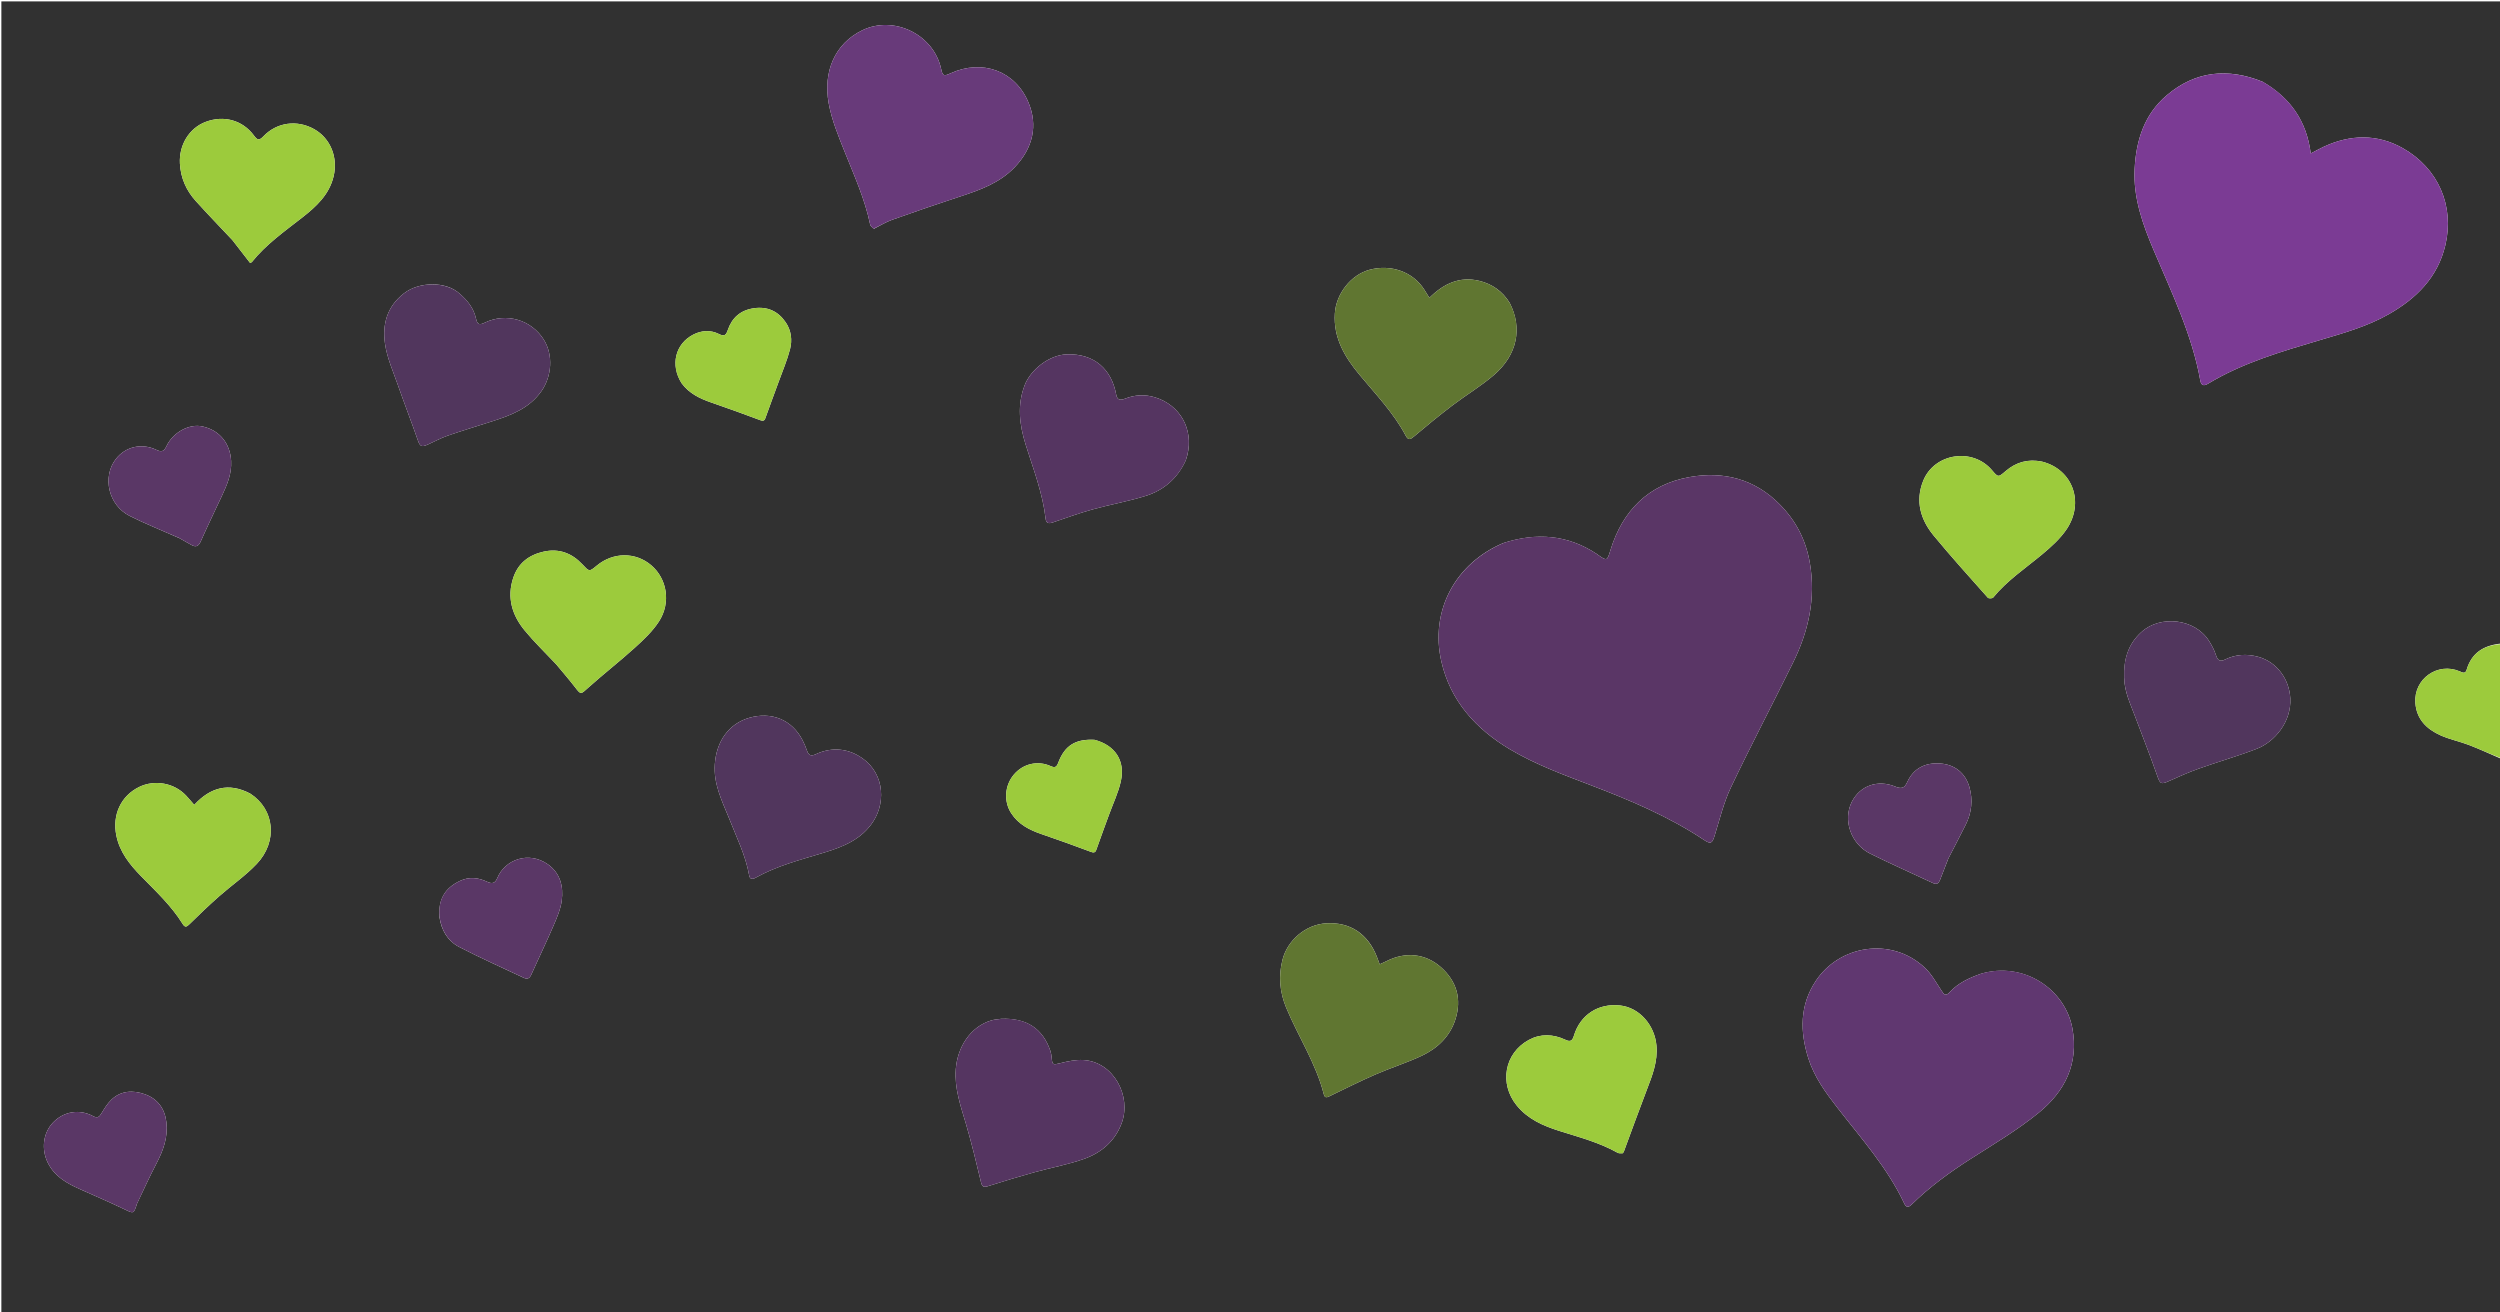
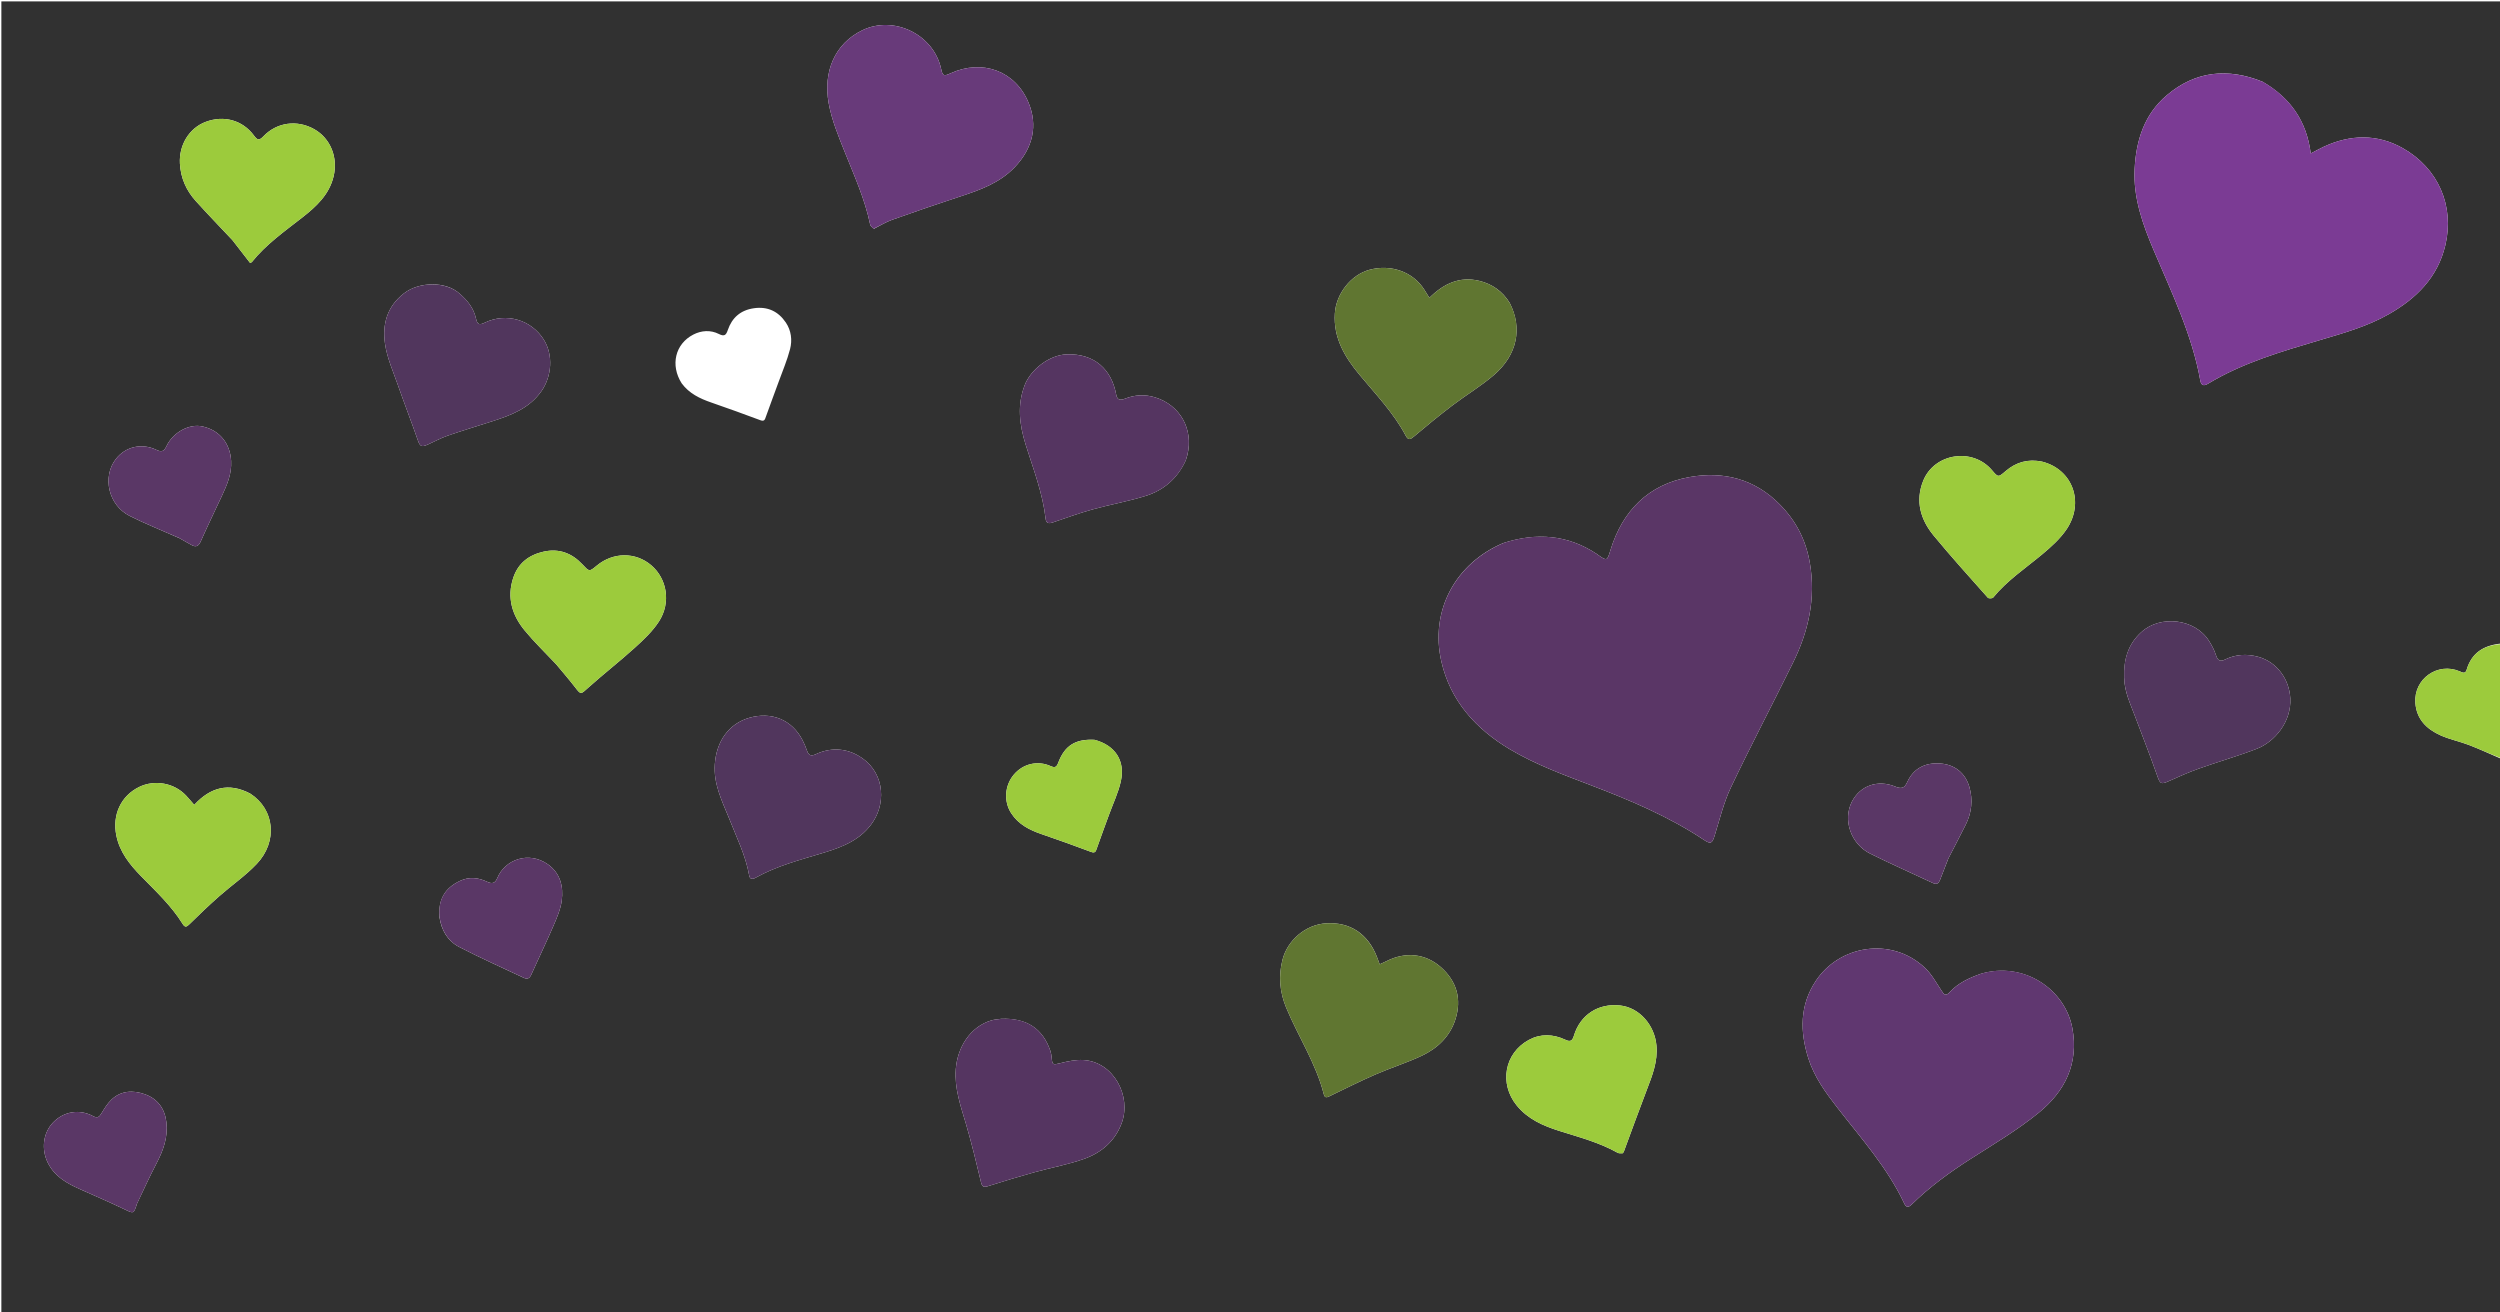
<svg xmlns="http://www.w3.org/2000/svg" version="1.1" id="Layer_1" x="0px" y="0px" width="100%" viewBox="0 0 1980 1039" enable-background="new 0 0 1980 1039" xml:space="preserve">
  <path fill="#313131" opacity="1" stroke="none" d=" M1981,601   C1981,747.323 1981,893.647 1981,1039.978   C1321.054,1039.985 661.109,1039.985 1.082,1039.985   C1.082,693.744 1.082,347.489 1.082,1.117   C660.878,1.117 1320.755,1.117 1981,1.117   C1981,170.366 1981,339.732 1980.612,509.717   C1966.917,511.142 1957.535,517.151 1953.597,530.398   C1952.534,533.974 1950.351,532.678 1948.108,531.715   C1930.597,524.194 1911.609,537.707 1912.959,556.666   C1913.889,569.712 1921.948,577.484 1932.936,582.408   C1940.172,585.65 1948.139,587.22 1955.567,590.089   C1964.166,593.411 1972.532,597.337 1981,601  M1190.622,430.087   C1152.617,446.146 1132.329,483.776 1141.551,523.914   C1148.74,555.202 1168.875,577.387 1195.967,593.512   C1216.377,605.661 1238.674,613.745 1260.734,622.194   C1291.573,634.005 1321.884,646.78 1349.508,665.188   C1354.931,668.802 1356.088,667.976 1358.016,661.779   C1362.017,648.92 1365.191,635.598 1370.936,623.528   C1386.733,590.331 1403.875,557.776 1420.111,524.784   C1432.339,499.938 1438.227,474.052 1433.435,446.011   C1430.3,427.669 1422.417,412.481 1409.522,399.422   C1389.523,379.168 1364.683,373.007 1337.887,377.88   C1305.567,383.757 1285.05,404.422 1275.465,435.738   C1272.868,444.226 1272.77,444.503 1265.652,439.506   C1265.244,439.219 1264.868,438.883 1264.451,438.609   C1241.54,423.564 1217.06,421.548 1190.622,430.087  M1791.883,64.7   C1764.551,53.69 1738.929,56.083 1716.095,75.439   C1698.278,90.543 1691.807,111.127 1690.622,133.648   C1689.404,156.771 1697.106,177.984 1705.941,198.743   C1720.214,232.275 1736.12,265.192 1742.641,301.48   C1743.382,305.602 1745.651,305.767 1748.737,303.903   C1776.423,287.181 1807.174,278.353 1837.824,269.232   C1856.318,263.729 1874.969,258.502 1891.874,248.872   C1913.727,236.422 1930.64,219.771 1936.715,194.253   C1944.122,163.138 1931.096,133.197 1902.916,117.303   C1882.862,105.993 1861.452,106.435 1840.461,116.197   C1837.215,117.706 1834.088,119.469 1830.107,121.528   C1826.872,95.922 1814.02,77.502 1791.883,64.7  M1568.782,771.263   C1559.601,774.528 1550.818,778.524 1544.09,785.869   C1540.756,789.51 1539.472,787.325 1537.524,784.382   C1533.438,778.209 1529.781,771.408 1524.468,766.451   C1497.63,741.412 1456.7,748.87 1438.162,776.794   C1425.271,796.214 1425.508,816.946 1432.172,838.139   C1436.792,852.827 1445.782,865.183 1455.087,877.172   C1474.054,901.612 1494.818,924.771 1508.156,953.144   C1509.641,956.304 1511.315,956.639 1514.144,953.867   C1528.11,940.179 1543.778,928.698 1560.253,918.158   C1578.739,906.333 1597.803,895.064 1614.734,881.247   C1635.38,864.397 1646.566,842.351 1641.313,814.296   C1635.518,783.349 1602.661,761.212 1568.782,771.263  M692.177,181.175   C696.924,178.791 701.485,175.887 706.45,174.117   C724.468,167.693 742.559,161.459 760.742,155.519   C776.351,150.421 791.635,144.878 803.395,132.703   C818.46,117.105 821.9,99.161 814.738,81.619   C804.319,56.102 778.005,46.597 752.979,58.006   C747.359,60.568 746.619,60.273 745.32,54.345   C739.374,27.224 707.789,11.86 682.857,24.018   C661.074,34.64 651.834,56.799 656.294,81.688   C658.699,95.102 664.116,108.109 669.24,120.872   C676.75,139.576 685.036,157.955 689.16,177.836   C689.414,179.059 690.703,180.068 692.177,181.175  M1195.661,239.868   C1190.047,230.739 1181.843,224.937 1171.604,222.443   C1156.071,218.659 1143.348,224.682 1132.07,235.879   C1130.436,233.256 1129.242,231.315 1128.024,229.389   C1119.161,215.385 1101.741,209.067 1084.67,213.66   C1069.894,217.636 1058.163,232.762 1057.19,248.266   C1055.968,267.729 1065.075,282.834 1076.825,296.966   C1089.687,312.437 1103.731,327.02 1113.282,344.991   C1115.399,348.974 1117.043,348.103 1120.006,345.592   C1129.888,337.216 1139.926,329 1150.233,321.154   C1161.076,312.899 1172.927,305.871 1183.215,297.004   C1201.685,281.085 1205.976,259.904 1195.661,239.868  M1090.531,757.868   C1083.402,739.554 1069.223,730.148 1050.429,731.263   C1034.07,732.235 1019.589,744.634 1015.659,760.383   C1012.419,773.369 1013.583,785.831 1018.647,798.05   C1028.198,821.092 1042.251,842.175 1048.45,866.686   C1049.37,870.324 1051.634,868.854 1053.888,867.766   C1065.702,862.065 1077.434,856.164 1089.457,850.938   C1101.509,845.7 1114.146,841.761 1126.021,836.178   C1138.621,830.253 1148.48,820.722 1152.751,807.181   C1157.766,791.282 1153.776,777.101 1141.145,765.97   C1128.876,755.158 1113.218,753.614 1098.274,761.143   C1096.563,762.005 1094.802,762.769 1092.709,763.744   C1091.931,761.629 1091.367,760.097 1090.531,757.868  M939.152,364.579   C939.581,363.144 940.074,361.724 940.428,360.27   C945.375,339.953 934.658,320.91 914.956,314.75   C906.82,312.206 898.916,312.642 891.04,315.729   C887.729,317.026 884.901,317.274 884.033,312.544   C880.371,292.603 866.829,279.903 844.905,280.651   C831.026,281.124 816.276,292.662 811.478,305.23   C805.429,321.074 807.447,336.631 812.321,352.169   C818.388,371.513 825.785,390.49 828.125,410.84   C828.55,414.534 830.622,414.866 833.842,413.761   C844.344,410.158 854.814,406.382 865.501,403.411   C879.425,399.54 893.758,397.053 907.521,392.719   C921.661,388.266 932.463,379.058 939.152,364.579  M793.108,806.88   C790.489,807.279 787.783,807.38 785.267,808.123   C768.305,813.137 758.301,829.578 756.986,846.692   C755.816,861.92 760.806,875.821 765.003,890.035   C769.507,905.285 773.229,920.774 776.94,936.244   C777.89,940.202 779.228,940.484 782.77,939.355   C794.95,935.475 807.202,931.798 819.516,928.367   C832.484,924.754 845.862,922.375 858.498,917.876   C872.213,912.992 882.932,903.992 888.345,889.622   C896.385,868.282 882.021,841.008 858.126,839.551   C852.149,839.186 845.907,840.483 840.025,841.964   C833.874,843.513 833.45,843.643 832.903,837.496   C832.742,835.694 832.439,833.852 831.852,832.149   C825.796,814.612 813.149,806.19 793.108,806.88  M1682.369,537.125   C1682.555,547.727 1687.098,557.107 1690.709,566.741   C1696.652,582.598 1702.915,598.342 1708.5,614.324   C1710.766,620.808 1711.451,621.485 1717.778,618.62   C1725.64,615.059 1733.564,611.56 1741.687,608.667   C1756.877,603.258 1772.439,598.843 1787.454,593.004   C1801.426,587.571 1814.91,571.762 1813.926,553.094   C1813.123,537.84 1803.257,524.284 1788.601,520.22   C1779.722,517.757 1770.778,518.141 1762.319,522.305   C1758.334,524.267 1756.429,523.228 1755.063,518.928   C1753.778,514.881 1751.698,510.982 1749.399,507.381   C1738.308,490.006 1711.062,486.798 1695.887,500.676   C1685.319,510.34 1681.788,522.441 1682.369,537.125  M577.146,647.438   C583.072,662.606 590.496,677.238 593.383,693.492   C593.914,696.481 596.059,696.495 598.359,695.204   C615.38,685.653 634.152,680.912 652.621,675.283   C667.904,670.625 682.547,664.766 691.74,650.412   C702.287,633.943 699.907,609.543 679.224,598.151   C668.696,592.353 657.165,592.129 646.002,597.384   C642.445,599.058 640.415,598.321 639.16,594.565   C638.216,591.742 637.001,588.983 635.651,586.326   C627.233,569.768 610.736,563.516 593.547,568.453   C577.071,573.185 567.423,587.284 566.13,605.147   C565.029,620.354 571.324,633.377 577.146,647.438  M363.972,232.522   C353.023,222.602 331.922,223.036 319.903,232.368   C306.426,242.834 302.699,256.951 304.925,272.317   C306.539,283.454 311.349,294.171 315.11,304.944   C320.197,319.513 325.796,333.905 330.854,348.484   C332.571,353.434 333.673,354.367 338.662,352.158   C343.98,349.803 349.11,346.931 354.582,345.033   C366.205,341.002 378.009,337.497 389.714,333.701   C404.687,328.846 419.2,323.559 428.896,309.678   C437.005,298.069 438.308,281.271 430.789,269.169   C420.882,253.225 400.932,247.389 384.052,255.498   C379.524,257.674 378.067,257.09 376.994,252.323   C375.194,244.325 370.586,238.187 363.972,232.522  M1285.393,913.322   C1285.695,912.735 1286.062,912.173 1286.289,911.559   C1292.299,895.356 1298.14,879.089 1304.344,862.961   C1308.663,851.731 1313.03,840.687 1311.936,828.206   C1310.497,811.791 1298.364,798.032 1283.173,796.339   C1265.856,794.41 1251.53,803.653 1246.493,820.39   C1245.224,824.607 1243.504,825.247 1239.698,823.455   C1230.088,818.933 1220.041,818.591 1210.784,823.638   C1191.391,834.21 1187.285,858.292 1201.167,875.443   C1210.008,886.365 1222.125,891.618 1234.916,895.672   C1250.621,900.648 1266.61,904.79 1281.118,912.965   C1282.171,913.558 1283.611,913.462 1285.393,913.322  M1617.163,365.579   C1606.311,363.337 1596.768,365.965 1588.389,373.177   C1582.568,378.187 1582.525,378.137 1577.632,372.371   C1562.284,354.285 1531.988,358.847 1523.155,380.865   C1516.736,396.865 1521.054,411.558 1531.49,424.219   C1545.324,441.002 1559.947,457.136 1574.387,473.41   C1575.011,474.115 1577.944,474.042 1578.547,473.305   C1589.639,459.737 1604.128,450.106 1617.412,439.053   C1624.505,433.151 1631.672,426.716 1636.764,419.149   C1650.995,397.998 1641.687,371.747 1617.163,365.579  M440.443,526.07   C445.321,531.964 450.354,537.738 455.038,543.783   C460.261,550.525 459.723,550.187 466.1,544.469   C478.1,533.709 490.873,523.806 502.811,512.98   C509.772,506.667 516.869,499.987 521.907,492.183   C531.548,477.247 528.325,458.382 515.793,447.695   C503.368,437.098 485.645,437.203 472.676,447.949   C466.591,452.992 466.757,452.836 461.251,446.971   C452.92,438.097 442.753,434.186 430.571,436.897   C418.832,439.509 410.29,446.089 406.453,457.732   C401.339,473.25 405.548,487.169 415.474,499.255   C423.06,508.493 431.75,516.824 440.443,526.07  M198.08,628.465   C181.158,619.57 166.639,623.564 153.83,637.45   C151.428,634.699 149.463,632.29 147.335,630.035   C137.896,620.038 122.441,617.267 110.152,623.307   C95.721,630.399 88.789,645.389 92.138,661.78   C94.797,674.793 102.609,684.586 111.537,693.748   C123.257,705.776 135.647,717.227 144.593,731.665   C146.508,734.755 147.772,734.26 150.205,731.84   C157.856,724.228 165.716,716.807 173.804,709.661   C183.518,701.078 194.388,693.652 203.262,684.306   C220.18,666.489 217.609,641.025 198.08,628.465  M184.202,190.339   C188.834,196.322 193.466,202.306 198,208.163   C198.772,207.895 199.203,207.883 199.377,207.665   C210.642,193.584 225.256,183.311 239.289,172.35   C250.404,163.669 260.686,154.315 264.214,139.682   C267.815,124.742 261.78,109.608 248.89,102.325   C235.394,94.699 219.337,96.741 208.563,108.019   C205.163,111.578 203.745,110.901 201.151,107.381   C192.122,95.131 177.28,91.083 162.846,96.55   C149.803,101.49 141.692,114.858 142.477,129.477   C143.096,140.986 147.499,150.853 155.074,159.24   C164.434,169.604 174.166,179.632 184.202,190.339  M1543.165,679.799   C1547.737,670.923 1552.392,662.089 1556.86,653.161   C1561.605,643.68 1562.653,633.43 1559.82,623.497   C1556.618,612.27 1548.2,605.475 1536.463,604.666   C1524.938,603.871 1515.501,608.43 1510.502,619.496   C1508.257,624.464 1505.749,624.909 1500.842,622.895   C1487.024,617.224 1473.2,622.349 1466.728,634.878   C1459.313,649.234 1465.742,668.405 1481.239,676.101   C1497.598,684.226 1514.337,691.584 1530.864,699.376   C1534.05,700.878 1535.503,699.499 1536.554,696.771   C1538.646,691.337 1540.749,685.906 1543.165,679.799  M348.029,726.283   C349.508,736.602 354.471,745.204 363.563,749.929   C380.359,758.656 397.703,766.33 414.829,774.42   C417.623,775.74 419.418,774.932 420.735,771.996   C426.512,759.116 432.669,746.402 438.243,733.437   C441.045,726.92 444.015,720.142 444.923,713.221   C446.391,702.027 443.69,691.359 433.78,684.448   C418.568,673.84 399.95,680.855 393.915,695.311   C392.174,699.483 389.972,700.3 385.8,698.348   C378.8,695.073 371.677,694.147 364.169,697.732   C352.365,703.367 346.973,712.385 348.029,726.283  M108.555,953.192   C113.6,942.706 118.371,932.076 123.768,921.775   C129.209,911.391 133.179,900.803 131.802,888.848   C130.565,878.113 124.892,870.285 114.858,866.685   C105.539,863.341 95.96,863.581 88.229,870.974   C85.078,873.987 82.693,877.904 80.4,881.678   C78.657,884.546 77.28,885.9 73.751,883.999   C62.89,878.149 50.668,880.174 42.184,888.859   C34.021,897.215 32.59,910.184 37.823,920.828   C43.255,931.877 52.994,937.19 63.447,941.875   C75.271,947.175 87.193,952.274 98.863,957.894   C105.841,961.255 105.896,961.532 108.555,953.192  M142.142,426.249   C145.184,427.967 148.248,429.646 151.26,431.413   C154.889,433.542 157.132,432.967 158.983,428.793   C164.301,416.797 170.001,404.971 175.575,393.09   C179.755,384.178 183.664,375.352 183.064,365.001   C182.264,351.199 173.995,340.777 160.345,337.732   C149.979,335.419 137.08,342.282 131.807,353.444   C129.815,357.663 127.89,358.214 123.759,356.237   C112.167,350.688 99.396,353.763 91.828,363.443   C80.709,377.665 85.844,400.183 102.771,408.661   C115.387,414.98 128.554,420.199 142.142,426.249  M866.807,585.918   C851.838,585.142 843.289,590.404 838.145,604.043   C836.823,607.545 835.573,608.321 832.002,606.71   C821.771,602.094 810.224,604.944 803.023,613.418   C795.648,622.097 794.809,634.73 800.905,644.117   C806.684,653.014 815.435,657.404 825.103,660.702   C838.158,665.155 851.138,669.839 864.054,674.682   C867.521,675.983 867.885,674.205 868.747,671.729   C871.86,662.787 875.203,653.925 878.439,645.025   C881.616,636.287 885.729,627.752 887.721,618.75   C891.306,602.544 883.279,590.35 866.807,585.918  M539.896,303.606   C545.806,311.623 554.217,315.668 563.354,318.806   C576.387,323.282 589.329,328.028 602.249,332.821   C605.422,333.998 605.806,332.238 606.611,329.963   C609.879,320.729 613.367,311.573 616.707,302.364   C619.819,293.785 623.443,285.331 625.724,276.531   C627.584,269.355 626.662,261.784 622.364,255.417   C616.358,246.52 607.869,242.545 596.99,244.139   C586.538,245.67 579.746,251.599 576.415,261.401   C575.049,265.421 573.694,266.72 569.381,264.528   C562.746,261.156 555.467,261.711 549.108,264.981   C534.733,272.375 530.721,289.215 539.896,303.606  z" />
  <path fill="#9ccb3c" opacity="1" stroke="none" d=" M1981,600.531   C1972.532,597.337 1964.166,593.411 1955.567,590.089   C1948.139,587.22 1940.172,585.65 1932.936,582.408   C1921.948,577.484 1913.889,569.712 1912.959,556.666   C1911.609,537.707 1930.597,524.194 1948.108,531.715   C1950.351,532.678 1952.534,533.974 1953.597,530.398   C1957.535,517.151 1966.917,511.142 1980.612,510.168   C1981,540.021 1981,570.042 1981,600.531  z" />
  <path fill="#5A3666" opacity="1" stroke="none" d=" M1190.983,429.952   C1217.06,421.548 1241.54,423.564 1264.451,438.609   C1264.868,438.883 1265.244,439.219 1265.652,439.506   C1272.77,444.503 1272.868,444.226 1275.465,435.738   C1285.05,404.422 1305.567,383.757 1337.887,377.88   C1364.683,373.007 1389.523,379.168 1409.522,399.422   C1422.417,412.481 1430.3,427.669 1433.435,446.011   C1438.227,474.052 1432.339,499.938 1420.111,524.784   C1403.875,557.776 1386.733,590.331 1370.936,623.528   C1365.191,635.598 1362.017,648.92 1358.016,661.779   C1356.088,667.976 1354.931,668.802 1349.508,665.188   C1321.884,646.78 1291.573,634.005 1260.734,622.194   C1238.674,613.745 1216.377,605.661 1195.967,593.512   C1168.875,577.387 1148.74,555.202 1141.551,523.914   C1132.329,483.776 1152.617,446.146 1190.983,429.952  z" />
  <path fill="#7B3B94" opacity="1" stroke="none" d=" M1792.23,64.831   C1814.02,77.502 1826.872,95.922 1830.107,121.528   C1834.088,119.469 1837.215,117.706 1840.461,116.197   C1861.452,106.435 1882.862,105.993 1902.916,117.303   C1931.096,133.197 1944.122,163.138 1936.715,194.253   C1930.64,219.771 1913.727,236.422 1891.874,248.872   C1874.969,258.502 1856.318,263.729 1837.824,269.232   C1807.174,278.353 1776.423,287.181 1748.737,303.903   C1745.651,305.767 1743.382,305.602 1742.641,301.48   C1736.12,265.192 1720.214,232.275 1705.941,198.743   C1697.106,177.984 1689.404,156.771 1690.622,133.648   C1691.807,111.127 1698.278,90.543 1716.095,75.439   C1738.929,56.083 1764.551,53.69 1792.23,64.831  z" />
  <path fill="#603770" opacity="1" stroke="none" d=" M1569.146,771.106   C1602.661,761.212 1635.518,783.349 1641.313,814.296   C1646.566,842.351 1635.38,864.397 1614.734,881.247   C1597.803,895.064 1578.739,906.333 1560.253,918.158   C1543.778,928.698 1528.11,940.179 1514.144,953.867   C1511.315,956.639 1509.641,956.304 1508.156,953.144   C1494.818,924.771 1474.054,901.612 1455.087,877.172   C1445.782,865.183 1436.792,852.827 1432.172,838.139   C1425.508,816.946 1425.271,796.214 1438.162,776.794   C1456.7,748.87 1497.63,741.412 1524.468,766.451   C1529.781,771.408 1533.438,778.209 1537.524,784.382   C1539.472,787.325 1540.756,789.51 1544.09,785.869   C1550.818,778.524 1559.601,774.528 1569.146,771.106  z" />
  <path fill="#683A7A" opacity="1" stroke="none" d=" M691.843,181.176   C690.703,180.068 689.414,179.059 689.16,177.836   C685.036,157.955 676.75,139.576 669.24,120.872   C664.116,108.109 658.699,95.102 656.294,81.688   C651.834,56.799 661.074,34.64 682.857,24.018   C707.789,11.86 739.374,27.224 745.32,54.345   C746.619,60.273 747.359,60.568 752.979,58.006   C778.005,46.597 804.319,56.102 814.738,81.619   C821.9,99.161 818.46,117.105 803.395,132.703   C791.635,144.878 776.351,150.421 760.742,155.519   C742.559,161.459 724.468,167.693 706.45,174.117   C701.485,175.887 696.924,178.791 691.843,181.176  z" />
  <path fill="#607631" opacity="1" stroke="none" d=" M1195.836,240.187   C1205.976,259.904 1201.685,281.085 1183.215,297.004   C1172.927,305.871 1161.076,312.899 1150.233,321.154   C1139.926,329 1129.888,337.216 1120.006,345.592   C1117.043,348.103 1115.399,348.974 1113.282,344.991   C1103.731,327.02 1089.687,312.437 1076.825,296.966   C1065.075,282.834 1055.968,267.729 1057.19,248.266   C1058.163,232.762 1069.894,217.636 1084.67,213.66   C1101.741,209.067 1119.161,215.385 1128.024,229.389   C1129.242,231.315 1130.436,233.256 1132.07,235.879   C1143.348,224.682 1156.071,218.659 1171.604,222.443   C1181.843,224.937 1190.047,230.739 1195.836,240.187  z" />
  <path fill="#607631" opacity="1" stroke="none" d=" M1090.667,758.216   C1091.367,760.097 1091.931,761.629 1092.709,763.744   C1094.802,762.769 1096.563,762.005 1098.274,761.143   C1113.218,753.614 1128.876,755.158 1141.145,765.97   C1153.776,777.101 1157.766,791.282 1152.751,807.181   C1148.48,820.722 1138.621,830.253 1126.021,836.178   C1114.146,841.761 1101.509,845.7 1089.457,850.938   C1077.434,856.164 1065.702,862.065 1053.888,867.766   C1051.634,868.854 1049.37,870.324 1048.45,866.686   C1042.251,842.175 1028.198,821.092 1018.647,798.05   C1013.583,785.831 1012.419,773.369 1015.659,760.383   C1019.589,744.634 1034.07,732.235 1050.429,731.263   C1069.223,730.148 1083.402,739.554 1090.667,758.216  z" />
  <path fill="#553561" opacity="1" stroke="none" d=" M939.024,364.947   C932.463,379.058 921.661,388.266 907.521,392.719   C893.758,397.053 879.425,399.54 865.501,403.411   C854.814,406.382 844.344,410.158 833.842,413.761   C830.622,414.866 828.55,414.534 828.125,410.84   C825.785,390.49 818.388,371.513 812.321,352.169   C807.447,336.631 805.429,321.074 811.478,305.23   C816.276,292.662 831.026,281.124 844.905,280.651   C866.829,279.903 880.371,292.603 884.033,312.544   C884.901,317.274 887.729,317.026 891.04,315.729   C898.916,312.642 906.82,312.206 914.956,314.75   C934.658,320.91 945.375,339.953 940.428,360.27   C940.074,361.724 939.581,363.144 939.024,364.947  z" />
  <path fill="#553561" opacity="1" stroke="none" d=" M793.539,806.855   C813.149,806.19 825.796,814.612 831.852,832.149   C832.439,833.852 832.742,835.694 832.903,837.496   C833.45,843.643 833.874,843.513 840.025,841.964   C845.907,840.483 852.149,839.186 858.126,839.551   C882.021,841.008 896.385,868.282 888.345,889.622   C882.932,903.992 872.213,912.992 858.498,917.876   C845.862,922.375 832.484,924.754 819.516,928.367   C807.202,931.798 794.95,935.475 782.77,939.355   C779.228,940.484 777.89,940.202 776.94,936.244   C773.229,920.774 769.507,905.285 765.003,890.035   C760.806,875.821 755.816,861.92 756.986,846.692   C758.301,829.578 768.305,813.137 785.267,808.123   C787.783,807.38 790.489,807.279 793.539,806.855  z" />
  <path fill="#51365D" opacity="1" stroke="none" d=" M1682.333,536.668   C1681.788,522.441 1685.319,510.34 1695.887,500.676   C1711.062,486.798 1738.308,490.006 1749.399,507.381   C1751.698,510.982 1753.778,514.881 1755.063,518.928   C1756.429,523.228 1758.334,524.267 1762.319,522.305   C1770.778,518.141 1779.722,517.757 1788.601,520.22   C1803.257,524.284 1813.123,537.84 1813.926,553.094   C1814.91,571.762 1801.426,587.571 1787.454,593.004   C1772.439,598.843 1756.877,603.258 1741.687,608.667   C1733.564,611.56 1725.64,615.059 1717.778,618.62   C1711.451,621.485 1710.766,620.808 1708.5,614.324   C1702.915,598.342 1696.652,582.598 1690.709,566.741   C1687.098,557.107 1682.555,547.727 1682.333,536.668  z" />
  <path fill="#51365D" opacity="1" stroke="none" d=" M577.022,647.075   C571.324,633.377 565.029,620.354 566.13,605.147   C567.423,587.284 577.071,573.185 593.547,568.453   C610.736,563.516 627.233,569.768 635.651,586.326   C637.001,588.983 638.216,591.742 639.16,594.565   C640.415,598.321 642.445,599.058 646.002,597.384   C657.165,592.129 668.696,592.353 679.224,598.151   C699.907,609.543 702.287,633.943 691.74,650.412   C682.547,664.766 667.904,670.625 652.621,675.283   C634.152,680.912 615.38,685.653 598.359,695.204   C596.059,696.495 593.914,696.481 593.383,693.492   C590.496,677.238 583.072,662.606 577.022,647.075  z" />
  <path fill="#51365D" opacity="1" stroke="none" d=" M364.258,232.733   C370.586,238.187 375.194,244.325 376.994,252.323   C378.067,257.09 379.524,257.674 384.052,255.498   C400.932,247.389 420.882,253.225 430.789,269.169   C438.308,281.271 437.005,298.069 428.896,309.678   C419.2,323.559 404.687,328.846 389.714,333.701   C378.009,337.497 366.205,341.002 354.582,345.033   C349.11,346.931 343.98,349.803 338.662,352.158   C333.673,354.367 332.571,353.434 330.854,348.484   C325.796,333.905 320.197,319.513 315.11,304.944   C311.349,294.171 306.539,283.454 304.925,272.317   C302.699,256.951 306.426,242.834 319.903,232.368   C331.922,223.036 353.023,222.602 364.258,232.733  z" />
  <path fill="#9ccb3c" opacity="1" stroke="none" d=" M1285.132,913.504   C1283.611,913.462 1282.171,913.558 1281.118,912.965   C1266.61,904.79 1250.621,900.648 1234.916,895.672   C1222.125,891.618 1210.008,886.365 1201.167,875.443   C1187.285,858.292 1191.391,834.21 1210.784,823.638   C1220.041,818.591 1230.088,818.933 1239.698,823.455   C1243.504,825.247 1245.224,824.607 1246.493,820.39   C1251.53,803.653 1265.856,794.41 1283.173,796.339   C1298.364,798.032 1310.497,811.791 1311.936,828.206   C1313.03,840.687 1308.663,851.731 1304.344,862.961   C1298.14,879.089 1292.299,895.356 1286.289,911.559   C1286.062,912.173 1285.695,912.735 1285.132,913.504  z" />
  <path fill="#9ccb3c" opacity="1" stroke="none" d=" M1617.553,365.671   C1641.687,371.747 1650.995,397.998 1636.764,419.149   C1631.672,426.716 1624.505,433.151 1617.412,439.053   C1604.128,450.106 1589.639,459.737 1578.547,473.305   C1577.944,474.042 1575.011,474.115 1574.387,473.41   C1559.947,457.136 1545.324,441.002 1531.49,424.219   C1521.054,411.558 1516.736,396.865 1523.155,380.865   C1531.988,358.847 1562.284,354.285 1577.632,372.371   C1582.525,378.137 1582.568,378.187 1588.389,373.177   C1596.768,365.965 1606.311,363.337 1617.553,365.671  z" />
  <path fill="#9ccb3c" opacity="1" stroke="none" d=" M440.196,525.814   C431.75,516.824 423.06,508.493 415.474,499.255   C405.548,487.169 401.339,473.25 406.453,457.732   C410.29,446.089 418.832,439.509 430.571,436.897   C442.753,434.186 452.92,438.097 461.251,446.971   C466.757,452.836 466.591,452.992 472.676,447.949   C485.645,437.203 503.368,437.098 515.793,447.695   C528.325,458.382 531.548,477.247 521.907,492.183   C516.869,499.987 509.772,506.667 502.811,512.98   C490.873,523.806 478.1,533.709 466.1,544.469   C459.723,550.187 460.261,550.525 455.038,543.783   C450.354,537.738 445.321,531.964 440.196,525.814  z" />
  <path fill="#9ccb3c" opacity="1" stroke="none" d=" M198.395,628.647   C217.609,641.025 220.18,666.489 203.262,684.306   C194.388,693.652 183.518,701.078 173.804,709.661   C165.716,716.807 157.856,724.228 150.205,731.84   C147.772,734.26 146.508,734.755 144.593,731.665   C135.647,717.227 123.257,705.776 111.537,693.748   C102.609,684.586 94.797,674.793 92.138,661.78   C88.789,645.389 95.721,630.399 110.152,623.307   C122.441,617.267 137.896,620.038 147.335,630.035   C149.463,632.29 151.428,634.699 153.83,637.45   C166.639,623.564 181.158,619.57 198.395,628.647  z" />
  <path fill="#9ccb3c" opacity="1" stroke="none" d=" M183.97,190.072   C174.166,179.632 164.434,169.604 155.074,159.24   C147.499,150.853 143.096,140.986 142.477,129.477   C141.692,114.858 149.803,101.49 162.846,96.55   C177.28,91.083 192.122,95.131 201.151,107.381   C203.745,110.901 205.163,111.578 208.563,108.019   C219.337,96.741 235.394,94.699 248.89,102.325   C261.78,109.608 267.815,124.742 264.214,139.682   C260.686,154.315 250.404,163.669 239.289,172.35   C225.256,183.311 210.642,193.584 199.377,207.665   C199.203,207.883 198.772,207.895 198,208.163   C193.466,202.306 188.834,196.322 183.97,190.072  z" />
  <path fill="#5A3766" opacity="1" stroke="none" d=" M1543.006,680.136   C1540.749,685.906 1538.646,691.337 1536.554,696.771   C1535.503,699.499 1534.05,700.878 1530.864,699.376   C1514.337,691.584 1497.598,684.226 1481.239,676.101   C1465.742,668.405 1459.313,649.234 1466.728,634.878   C1473.2,622.349 1487.024,617.224 1500.842,622.895   C1505.749,624.909 1508.257,624.464 1510.502,619.496   C1515.501,608.43 1524.938,603.871 1536.463,604.666   C1548.2,605.475 1556.618,612.27 1559.82,623.497   C1562.653,633.43 1561.605,643.68 1556.86,653.161   C1552.392,662.089 1547.737,670.923 1543.006,680.136  z" />
  <path fill="#5A3766" opacity="1" stroke="none" d=" M348.017,725.816   C346.973,712.385 352.365,703.367 364.169,697.732   C371.677,694.147 378.8,695.073 385.8,698.348   C389.972,700.3 392.174,699.483 393.915,695.311   C399.95,680.855 418.568,673.84 433.78,684.448   C443.69,691.359 446.391,702.027 444.923,713.221   C444.015,720.142 441.045,726.92 438.243,733.437   C432.669,746.402 426.512,759.116 420.735,771.996   C419.418,774.932 417.623,775.74 414.829,774.42   C397.703,766.33 380.359,758.656 363.563,749.929   C354.471,745.204 349.508,736.602 348.017,725.816  z" />
  <path fill="#5A3766" opacity="1" stroke="none" d=" M108.422,953.558   C105.896,961.532 105.841,961.255 98.863,957.894   C87.193,952.274 75.271,947.175 63.447,941.875   C52.994,937.19 43.255,931.877 37.823,920.828   C32.59,910.184 34.021,897.215 42.184,888.859   C50.668,880.174 62.89,878.149 73.751,883.999   C77.28,885.9 78.657,884.546 80.4,881.678   C82.693,877.904 85.078,873.987 88.229,870.974   C95.96,863.581 105.539,863.341 114.858,866.685   C124.892,870.285 130.565,878.113 131.802,888.848   C133.179,900.803 129.209,911.391 123.768,921.775   C118.371,932.076 113.6,942.706 108.422,953.558  z" />
  <path fill="#5A3766" opacity="1" stroke="none" d=" M141.809,426.079   C128.554,420.199 115.387,414.98 102.771,408.661   C85.844,400.183 80.709,377.665 91.828,363.443   C99.396,353.763 112.167,350.688 123.759,356.237   C127.89,358.214 129.815,357.663 131.807,353.444   C137.08,342.282 149.979,335.419 160.345,337.732   C173.995,340.777 182.264,351.199 183.064,365.001   C183.664,375.352 179.755,384.178 175.575,393.09   C170.001,404.971 164.301,416.797 158.983,428.793   C157.132,432.967 154.889,433.542 151.26,431.413   C148.248,429.646 145.184,427.967 141.809,426.079  z" />
  <path fill="#9ccb3c" opacity="1" stroke="none" d=" M867.208,585.981   C883.279,590.35 891.306,602.544 887.721,618.75   C885.729,627.752 881.616,636.287 878.439,645.025   C875.203,653.925 871.86,662.787 868.747,671.729   C867.885,674.205 867.521,675.983 864.054,674.682   C851.138,669.839 838.158,665.155 825.103,660.702   C815.435,657.404 806.684,653.014 800.905,644.117   C794.809,634.73 795.648,622.097 803.023,613.418   C810.224,604.944 821.771,602.094 832.002,606.71   C835.573,608.321 836.823,607.545 838.145,604.043   C843.289,590.404 851.838,585.142 867.208,585.981  z" />
-   <path fill="#9ccb3c" opacity="1" stroke="none" d=" M539.68,303.321   C530.721,289.215 534.733,272.375 549.108,264.981   C555.467,261.711 562.746,261.156 569.381,264.528   C573.694,266.72 575.049,265.421 576.415,261.401   C579.746,251.599 586.538,245.67 596.99,244.139   C607.869,242.545 616.358,246.52 622.364,255.417   C626.662,261.784 627.584,269.355 625.724,276.531   C623.443,285.331 619.819,293.785 616.707,302.364   C613.367,311.573 609.879,320.729 606.611,329.963   C605.806,332.238 605.422,333.998 602.249,332.821   C589.329,328.028 576.387,323.282 563.354,318.806   C554.217,315.668 545.806,311.623 539.68,303.321  z" />
</svg>
